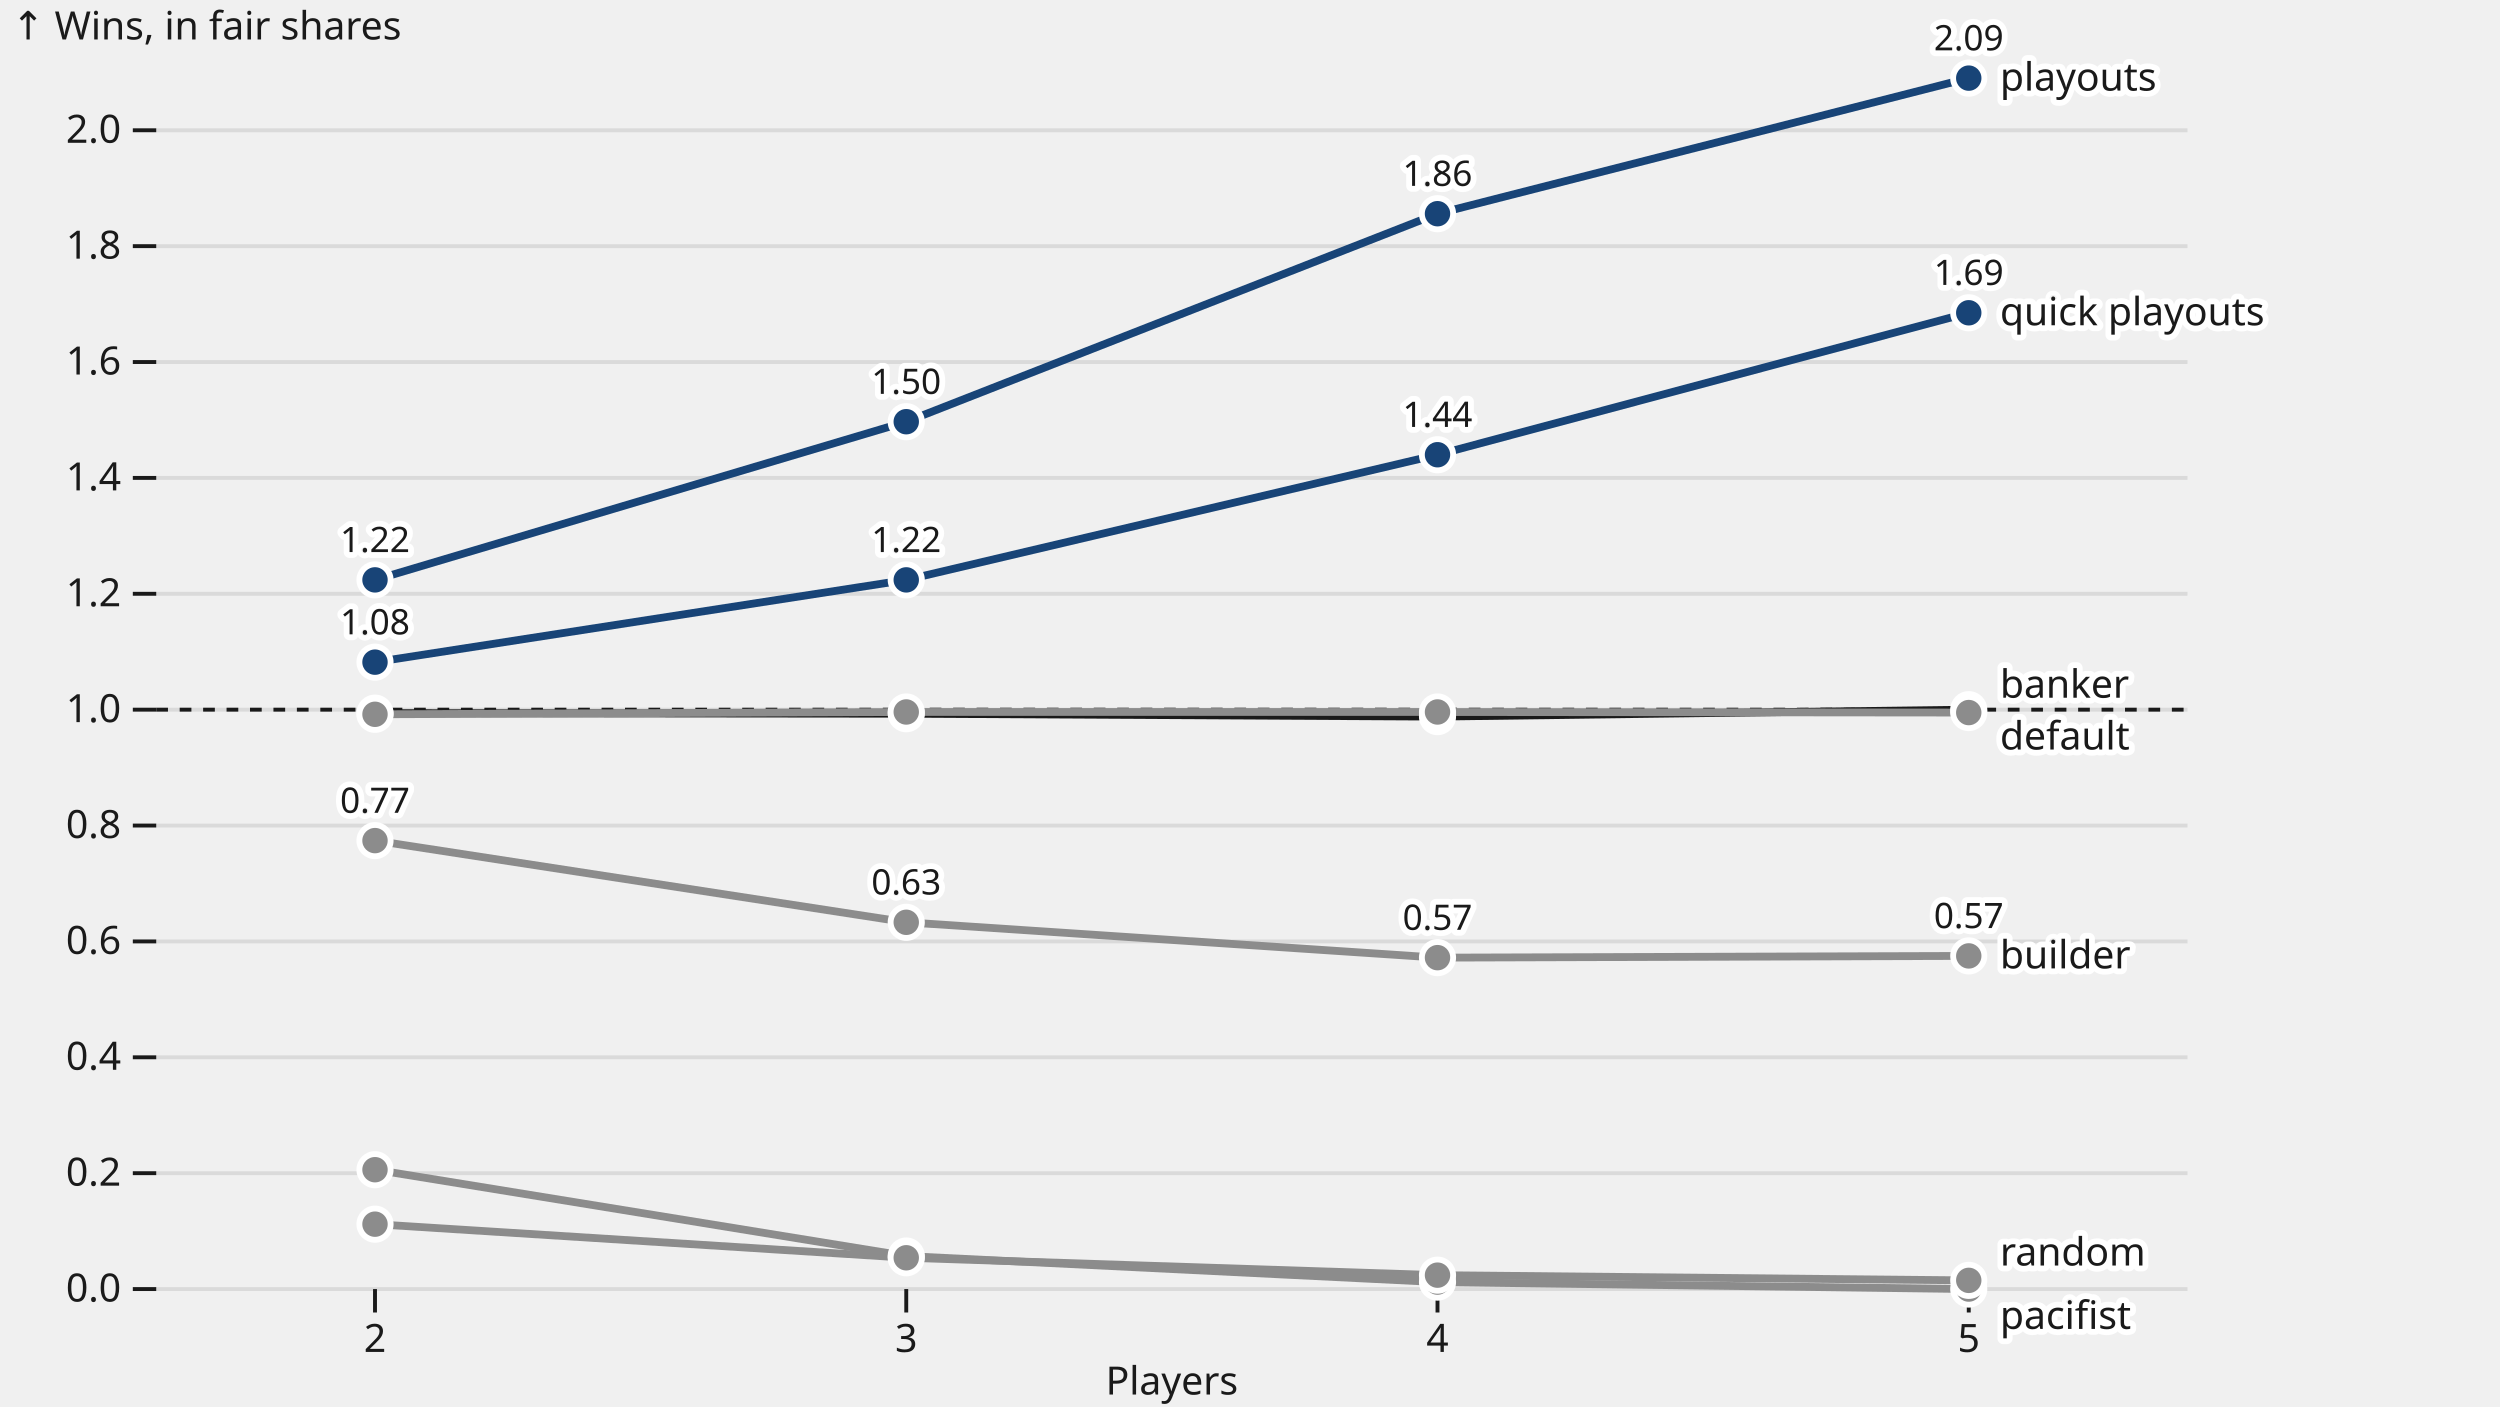
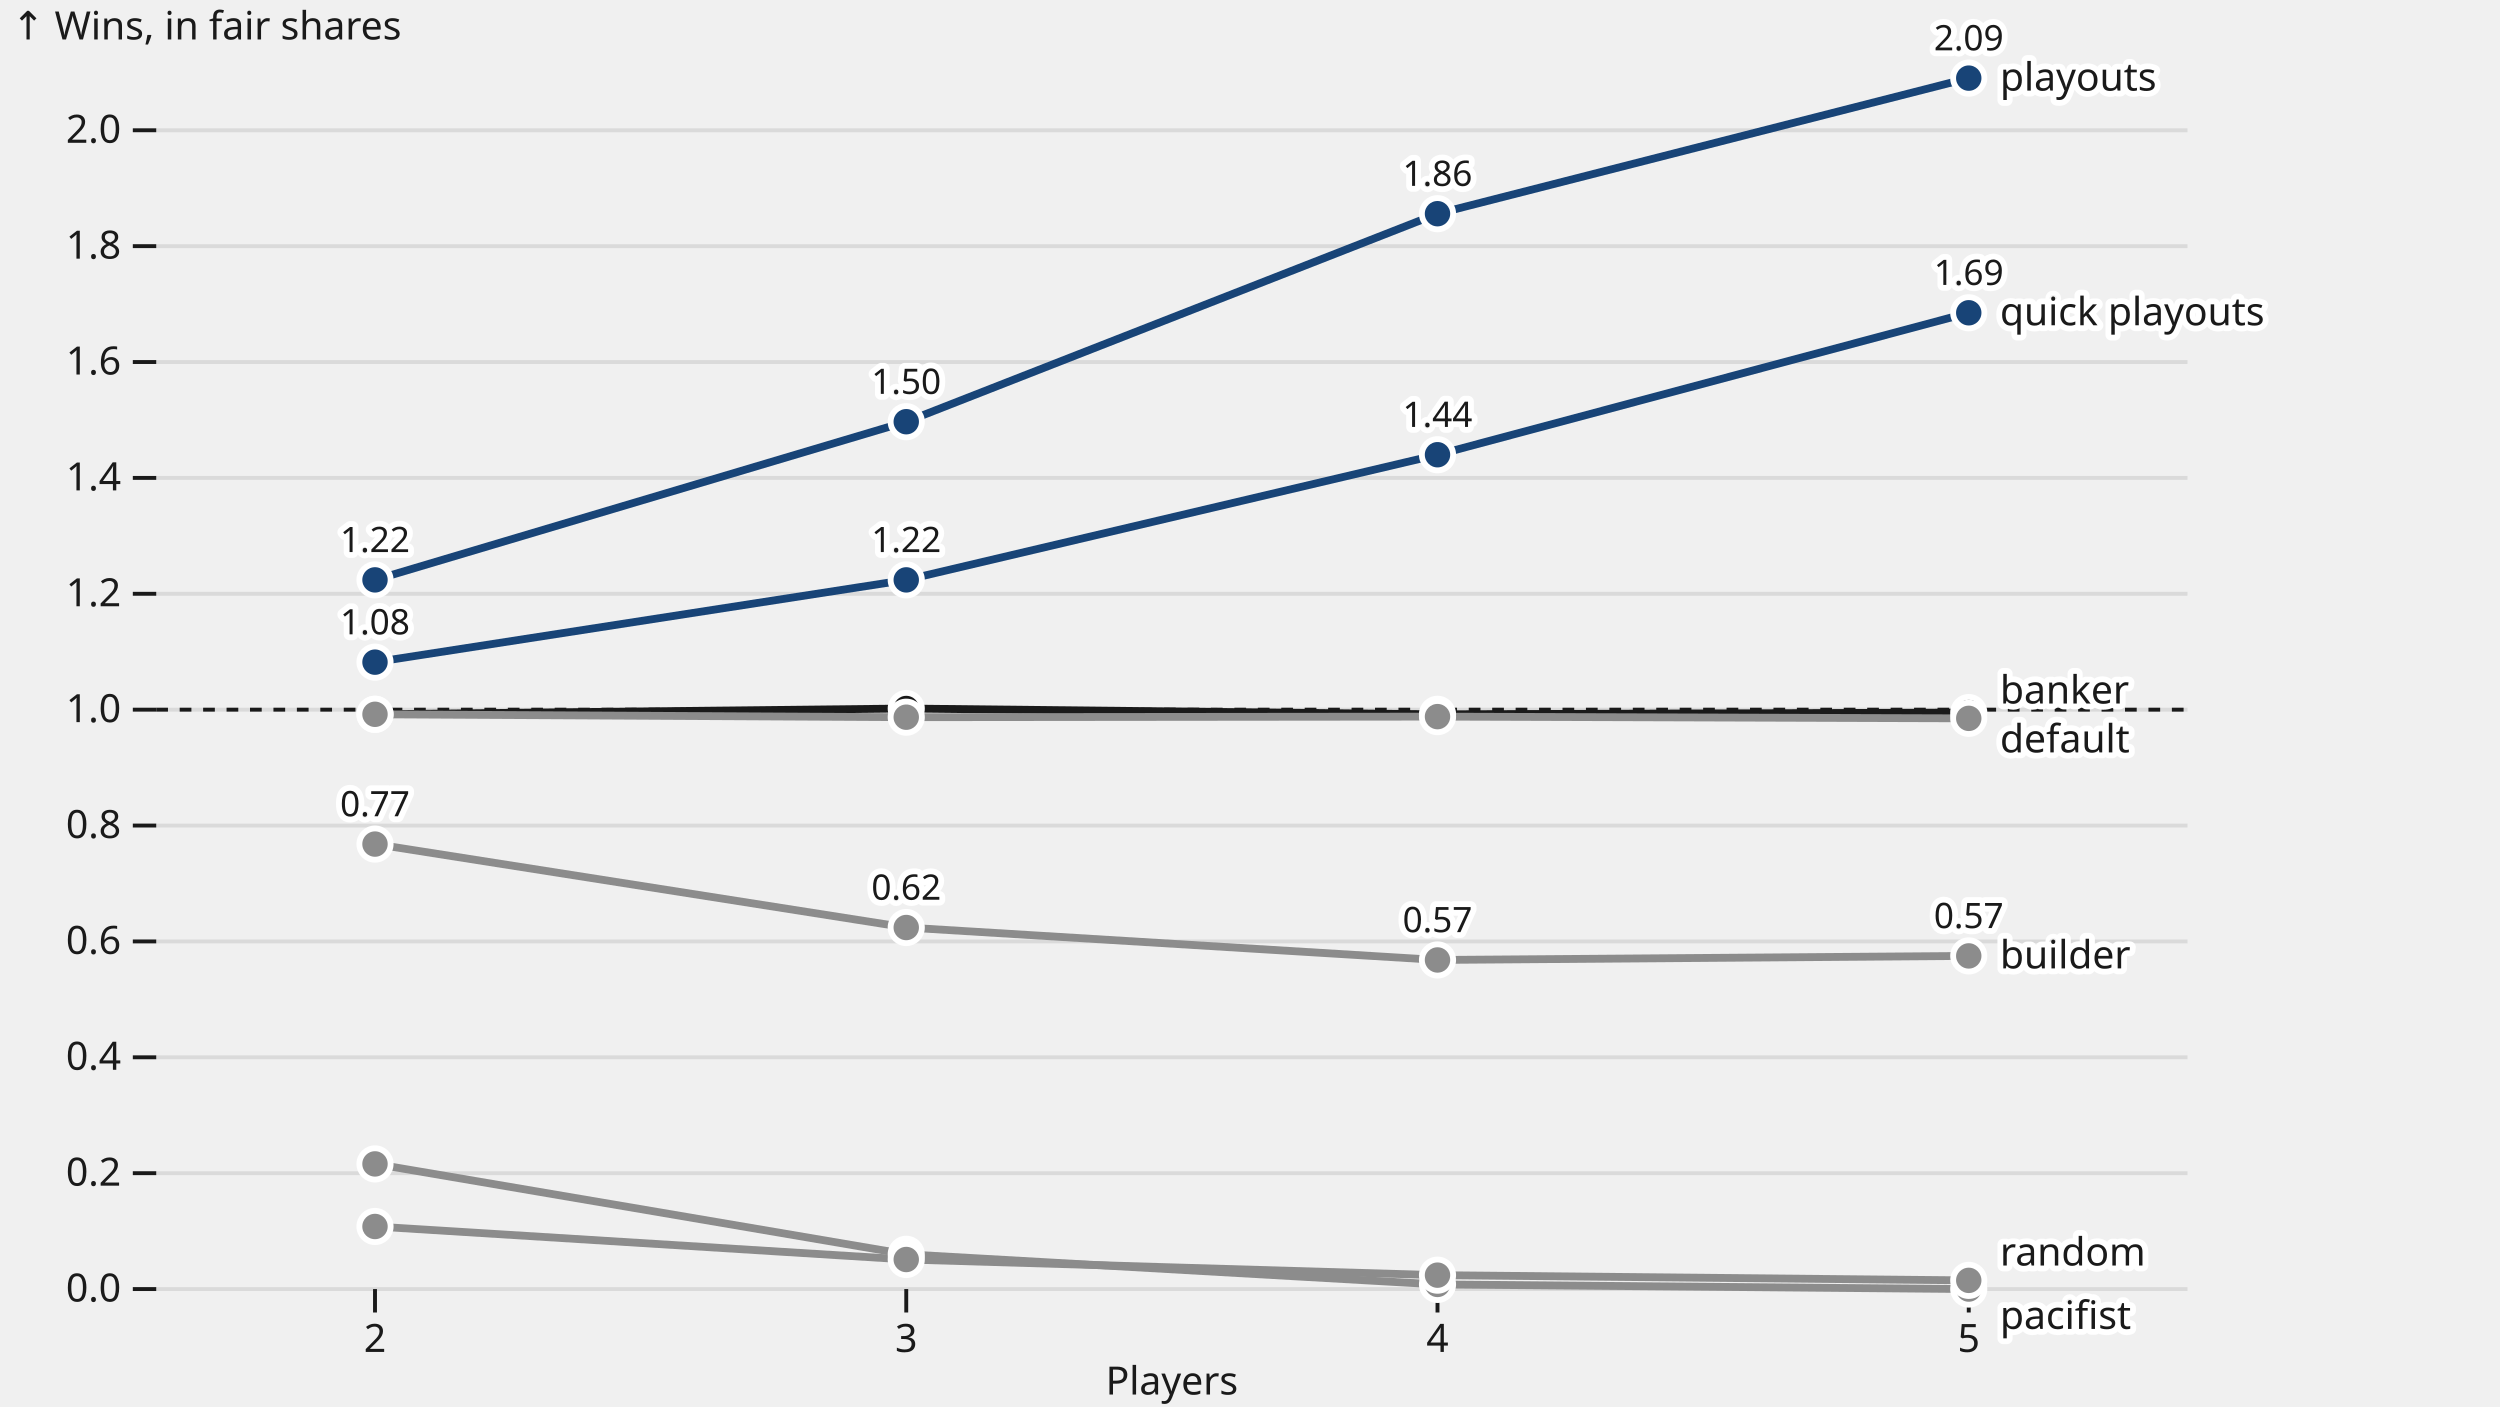
<svg xmlns="http://www.w3.org/2000/svg" class="plot-d6a7b5" fill="currentColor" font-family="system-ui, sans-serif" font-size="10" text-anchor="middle" width="640" height="360" viewBox="0 0 640 360" style="background: rgb(255, 255, 255); color: rgb(26, 26, 26);">
  <style>@media (prefers-color-scheme: dark) { :root { filter: invert(1) hue-rotate(180deg); background: none !important } }</style>
  <style>:where(.plot-d6a7b5) {
  --plot-background: white;
  display: block;
  height: auto;
  height: intrinsic;
  max-width: 100%;
}
:where(.plot-d6a7b5 text),
:where(.plot-d6a7b5 tspan) {
  white-space: pre;
}</style>
  <g aria-label="y-grid" aria-hidden="true" stroke="currentColor" stroke-opacity="0.1">
    <line x1="40" x2="560" y1="330" y2="330" />
    <line x1="40" x2="560" y1="300.335" y2="300.335" />
    <line x1="40" x2="560" y1="270.67" y2="270.67" />
    <line x1="40" x2="560" y1="241.005" y2="241.005" />
    <line x1="40" x2="560" y1="211.34" y2="211.34" />
    <line x1="40" x2="560" y1="181.675" y2="181.675" />
    <line x1="40" x2="560" y1="152.01" y2="152.01" />
    <line x1="40" x2="560" y1="122.344" y2="122.344" />
    <line x1="40" x2="560" y1="92.679" y2="92.679" />
    <line x1="40" x2="560" y1="63.014" y2="63.014" />
    <line x1="40" x2="560" y1="33.349" y2="33.349" />
  </g>
  <g aria-label="y-axis tick" aria-hidden="true" fill="none" stroke="currentColor">
    <path transform="translate(40,330)" d="M0,0L-6,0" />
    <path transform="translate(40,300.3349)" d="M0,0L-6,0" />
    <path transform="translate(40,270.6699)" d="M0,0L-6,0" />
    <path transform="translate(40,241.0048)" d="M0,0L-6,0" />
    <path transform="translate(40,211.3397)" d="M0,0L-6,0" />
    <path transform="translate(40,181.6746)" d="M0,0L-6,0" />
    <path transform="translate(40,152.0096)" d="M0,0L-6,0" />
    <path transform="translate(40,122.3445)" d="M0,0L-6,0" />
    <path transform="translate(40,92.67943)" d="M0,0L-6,0" />
    <path transform="translate(40,63.01435)" d="M0,0L-6,0" />
    <path transform="translate(40,33.34928)" d="M0,0L-6,0" />
  </g>
  <g aria-label="y-axis tick label" text-anchor="end" font-variant="tabular-nums" transform="translate(-9,0)">
    <text y="0.32em" transform="translate(40,330)">0.0</text>
    <text y="0.32em" transform="translate(40,300.3349)">0.2</text>
    <text y="0.32em" transform="translate(40,270.6699)">0.4</text>
    <text y="0.32em" transform="translate(40,241.0048)">0.6</text>
    <text y="0.32em" transform="translate(40,211.3397)">0.8</text>
    <text y="0.32em" transform="translate(40,181.6746)">1.0</text>
    <text y="0.32em" transform="translate(40,152.0096)">1.2</text>
    <text y="0.32em" transform="translate(40,122.3445)">1.4</text>
    <text y="0.32em" transform="translate(40,92.67943)">1.6</text>
    <text y="0.32em" transform="translate(40,63.01435)">1.8</text>
    <text y="0.32em" transform="translate(40,33.34928)">2.0</text>
  </g>
  <g aria-label="y-axis label" text-anchor="start" transform="translate(-37,-17)">
    <text y="0.71em" transform="translate(40,20)">↑ Wins, in fair shares</text>
  </g>
  <g aria-label="x-axis tick" aria-hidden="true" fill="none" stroke="currentColor">
    <path transform="translate(96,330)" d="M0,0L0,6" />
    <path transform="translate(232,330)" d="M0,0L0,6" />
    <path transform="translate(368,330)" d="M0,0L0,6" />
    <path transform="translate(504,330)" d="M0,0L0,6" />
  </g>
  <g aria-label="x-axis tick label" transform="translate(0,9)">
    <text y="0.71em" transform="translate(96,330)">2</text>
    <text y="0.71em" transform="translate(232,330)">3</text>
    <text y="0.71em" transform="translate(368,330)">4</text>
    <text y="0.71em" transform="translate(504,330)">5</text>
  </g>
  <g aria-label="x-axis label" transform="translate(0,27)">
    <text transform="translate(300,330)">Players</text>
  </g>
  <g aria-label="rule" stroke="#1a1a1a" stroke-dasharray="3,3">
    <line x1="40" x2="560" y1="181.675" y2="181.675" />
  </g>
  <g aria-label="line" fill="none" stroke-width="2" stroke-linejoin="round" stroke-linecap="round">
-     <path stroke="#1a1a1a" d="M96,182.565L232,182.713L368,183.455L504,181.675" />
-     <path stroke="#8c8c8c" d="M96,215.196L232,236.11L368,245.158L504,244.713" />
-     <path stroke="#8c8c8c" d="M96,182.861L232,182.268L368,182.268L504,182.416" />
-     <path stroke="#8c8c8c" d="M96,299.445L232,321.545L368,328.22L504,330" />
-     <path stroke="#8c8c8c" d="M96,313.388L232,321.99L368,326.44L504,327.775" />
+     <path stroke="#1a1a1a" d="M96,182.861L232,181.378L368,182.861L504,182.416" />
+     <path stroke="#8c8c8c" d="M96,216.086L232,237.445L368,245.751L504,244.713" />
+     <path stroke="#8c8c8c" d="M96,182.861L232,183.603L368,183.455L504,183.9" />
+     <path stroke="#8c8c8c" d="M96,297.962L232,321.1L368,328.813L504,330" />
+     <path stroke="#8c8c8c" d="M96,313.981L232,322.435L368,326.44L504,327.775" />
    <path stroke="#184477" d="M96,148.45L232,107.957L368,54.708L504,20" />
    <path stroke="#184477" d="M96,169.512L232,148.45L368,116.411L504,80.072" />
  </g>
  <g aria-label="dot" stroke="#ffffff" stroke-width="1.5">
-     <circle cx="96" cy="182.565" r="4" fill="#1a1a1a" />
-     <circle cx="232" cy="182.713" r="4" fill="#1a1a1a" />
-     <circle cx="368" cy="183.455" r="4" fill="#1a1a1a" />
-     <circle cx="504" cy="181.675" r="4" fill="#1a1a1a" />
-     <circle cx="96" cy="215.196" r="4" fill="#8c8c8c" />
-     <circle cx="232" cy="236.11" r="4" fill="#8c8c8c" />
-     <circle cx="368" cy="245.158" r="4" fill="#8c8c8c" />
+     <circle cx="96" cy="182.861" r="4" fill="#1a1a1a" />
+     <circle cx="232" cy="181.378" r="4" fill="#1a1a1a" />
+     <circle cx="368" cy="182.861" r="4" fill="#1a1a1a" />
+     <circle cx="504" cy="182.416" r="4" fill="#1a1a1a" />
+     <circle cx="96" cy="216.086" r="4" fill="#8c8c8c" />
+     <circle cx="232" cy="237.445" r="4" fill="#8c8c8c" />
+     <circle cx="368" cy="245.751" r="4" fill="#8c8c8c" />
    <circle cx="504" cy="244.713" r="4" fill="#8c8c8c" />
    <circle cx="96" cy="182.861" r="4" fill="#8c8c8c" />
-     <circle cx="232" cy="182.268" r="4" fill="#8c8c8c" />
-     <circle cx="368" cy="182.268" r="4" fill="#8c8c8c" />
-     <circle cx="504" cy="182.416" r="4" fill="#8c8c8c" />
-     <circle cx="96" cy="299.445" r="4" fill="#8c8c8c" />
-     <circle cx="232" cy="321.545" r="4" fill="#8c8c8c" />
-     <circle cx="368" cy="328.22" r="4" fill="#8c8c8c" />
+     <circle cx="232" cy="183.603" r="4" fill="#8c8c8c" />
+     <circle cx="368" cy="183.455" r="4" fill="#8c8c8c" />
+     <circle cx="504" cy="183.9" r="4" fill="#8c8c8c" />
+     <circle cx="96" cy="297.962" r="4" fill="#8c8c8c" />
+     <circle cx="232" cy="321.1" r="4" fill="#8c8c8c" />
+     <circle cx="368" cy="328.813" r="4" fill="#8c8c8c" />
    <circle cx="504" cy="330" r="4" fill="#8c8c8c" />
-     <circle cx="96" cy="313.388" r="4" fill="#8c8c8c" />
-     <circle cx="232" cy="321.99" r="4" fill="#8c8c8c" />
+     <circle cx="96" cy="313.981" r="4" fill="#8c8c8c" />
+     <circle cx="232" cy="322.435" r="4" fill="#8c8c8c" />
    <circle cx="368" cy="326.44" r="4" fill="#8c8c8c" />
    <circle cx="504" cy="327.775" r="4" fill="#8c8c8c" />
    <circle cx="96" cy="148.45" r="4" fill="#184477" />
    <circle cx="232" cy="107.957" r="4" fill="#184477" />
    <circle cx="368" cy="54.708" r="4" fill="#184477" />
    <circle cx="504" cy="20" r="4" fill="#184477" />
    <circle cx="96" cy="169.512" r="4" fill="#184477" />
    <circle cx="232" cy="148.45" r="4" fill="#184477" />
    <circle cx="368" cy="116.411" r="4" fill="#184477" />
    <circle cx="504" cy="80.072" r="4" fill="#184477" />
  </g>
  <g aria-label="text" stroke="#ffffff" stroke-width="3" stroke-linejoin="round" paint-order="stroke" font-size="9" transform="translate(0,-10)">
-     <text y="0.32em" transform="translate(96,215.1962)">0.77</text>
-     <text y="0.32em" transform="translate(232,236.11)">0.63</text>
-     <text y="0.32em" transform="translate(368,245.1579)">0.57</text>
+     <text y="0.32em" transform="translate(96,216.0861)">0.77</text>
+     <text y="0.32em" transform="translate(232,237.445)">0.62</text>
+     <text y="0.32em" transform="translate(368,245.7512)">0.57</text>
    <text y="0.32em" transform="translate(504,244.7129)">0.57</text>
    <text y="0.32em" transform="translate(96,148.4498)">1.22</text>
    <text y="0.32em" transform="translate(232,107.9569)">1.50</text>
    <text y="0.32em" transform="translate(368,54.70813)">1.86</text>
    <text y="0.32em" transform="translate(504,20)">2.09</text>
    <text y="0.32em" transform="translate(96,169.512)">1.08</text>
    <text y="0.32em" transform="translate(232,148.4498)">1.22</text>
    <text y="0.32em" transform="translate(368,116.4115)">1.44</text>
    <text y="0.32em" transform="translate(504,80.07177)">1.69</text>
  </g>
  <g aria-label="text" stroke="#ffffff" stroke-width="3" stroke-linejoin="round" paint-order="stroke" text-anchor="start" transform="translate(8,-7)">
-     <text y="0.32em" transform="translate(504,182.4163)">banker</text>
+     <text y="0.32em" transform="translate(504,183.8995)">banker</text>
    <text y="0.32em" transform="translate(504,327.7751)">random</text>
  </g>
  <g aria-label="text" stroke="#ffffff" stroke-width="3" stroke-linejoin="round" paint-order="stroke" text-anchor="start" transform="translate(8,0)">
    <text y="0.32em" transform="translate(504,244.7129)">builder</text>
    <text y="0.32em" transform="translate(504,20)">playouts</text>
    <text y="0.32em" transform="translate(504,80.07177)">quick playouts</text>
  </g>
  <g aria-label="text" stroke="#ffffff" stroke-width="3" stroke-linejoin="round" paint-order="stroke" text-anchor="start" transform="translate(8,7)">
-     <text y="0.32em" transform="translate(504,181.6746)">default</text>
+     <text y="0.32em" transform="translate(504,182.4163)">default</text>
    <text y="0.32em" transform="translate(504,330)">pacifist</text>
  </g>
</svg>
